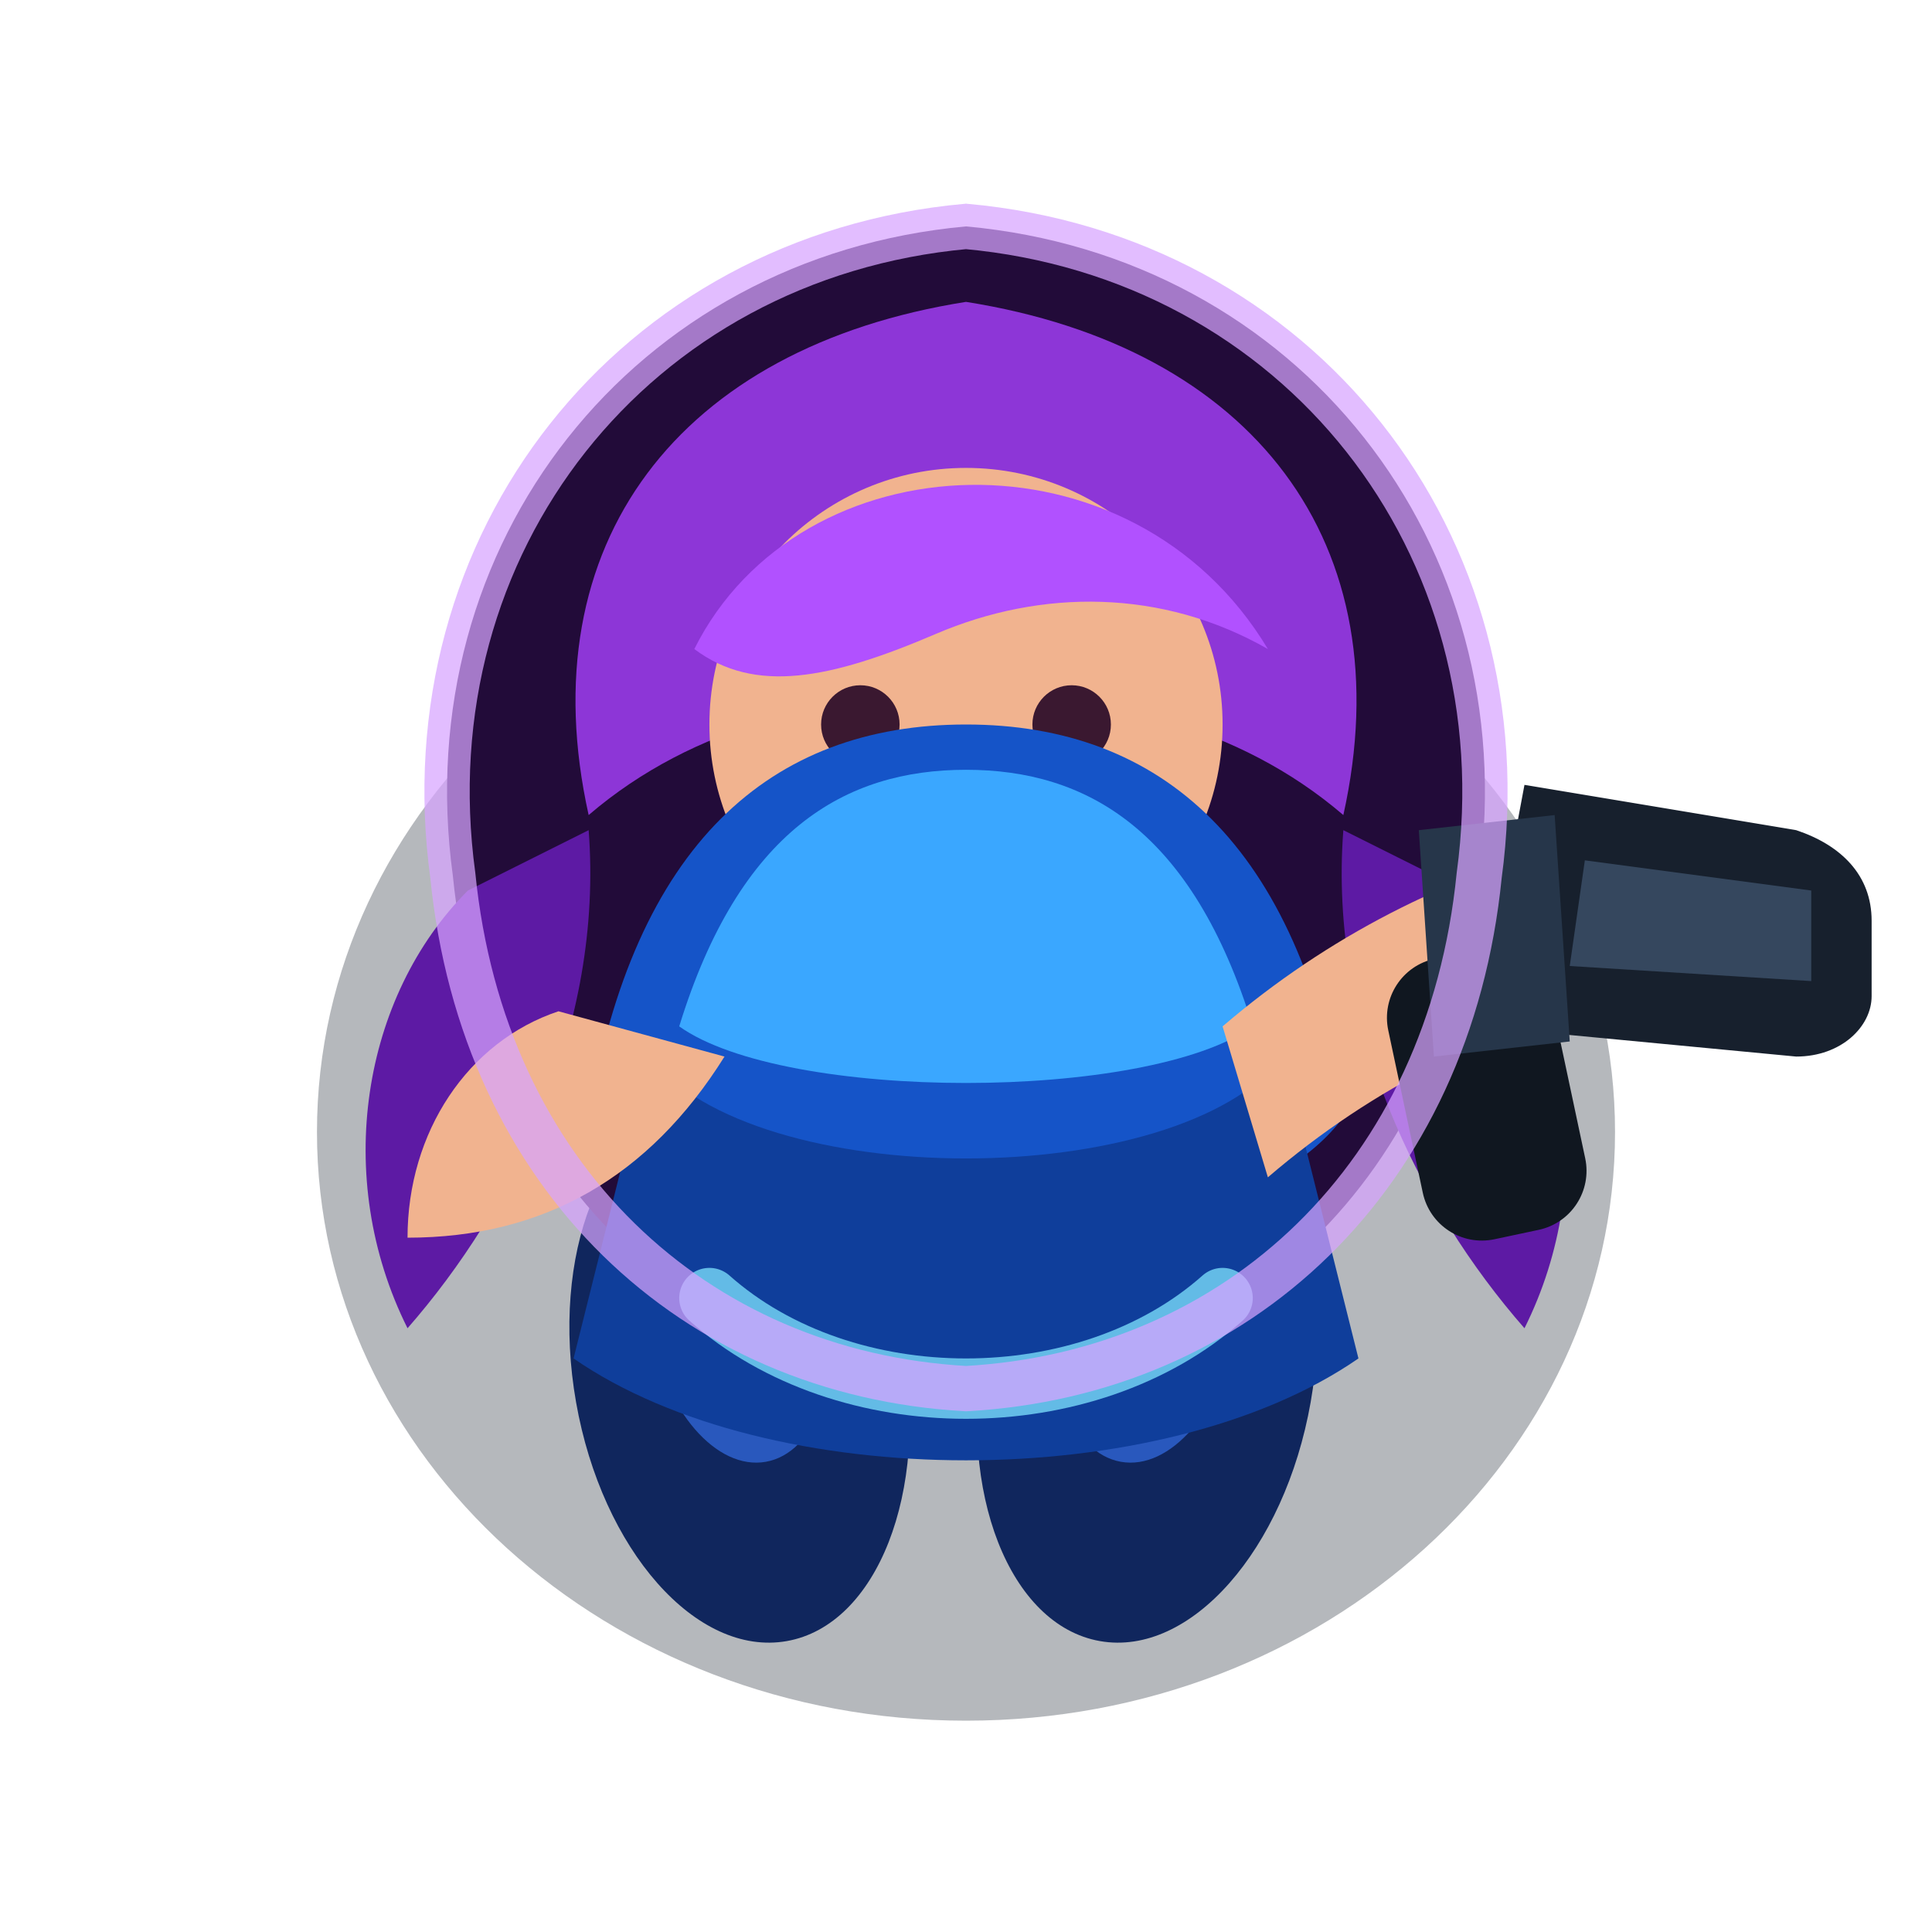
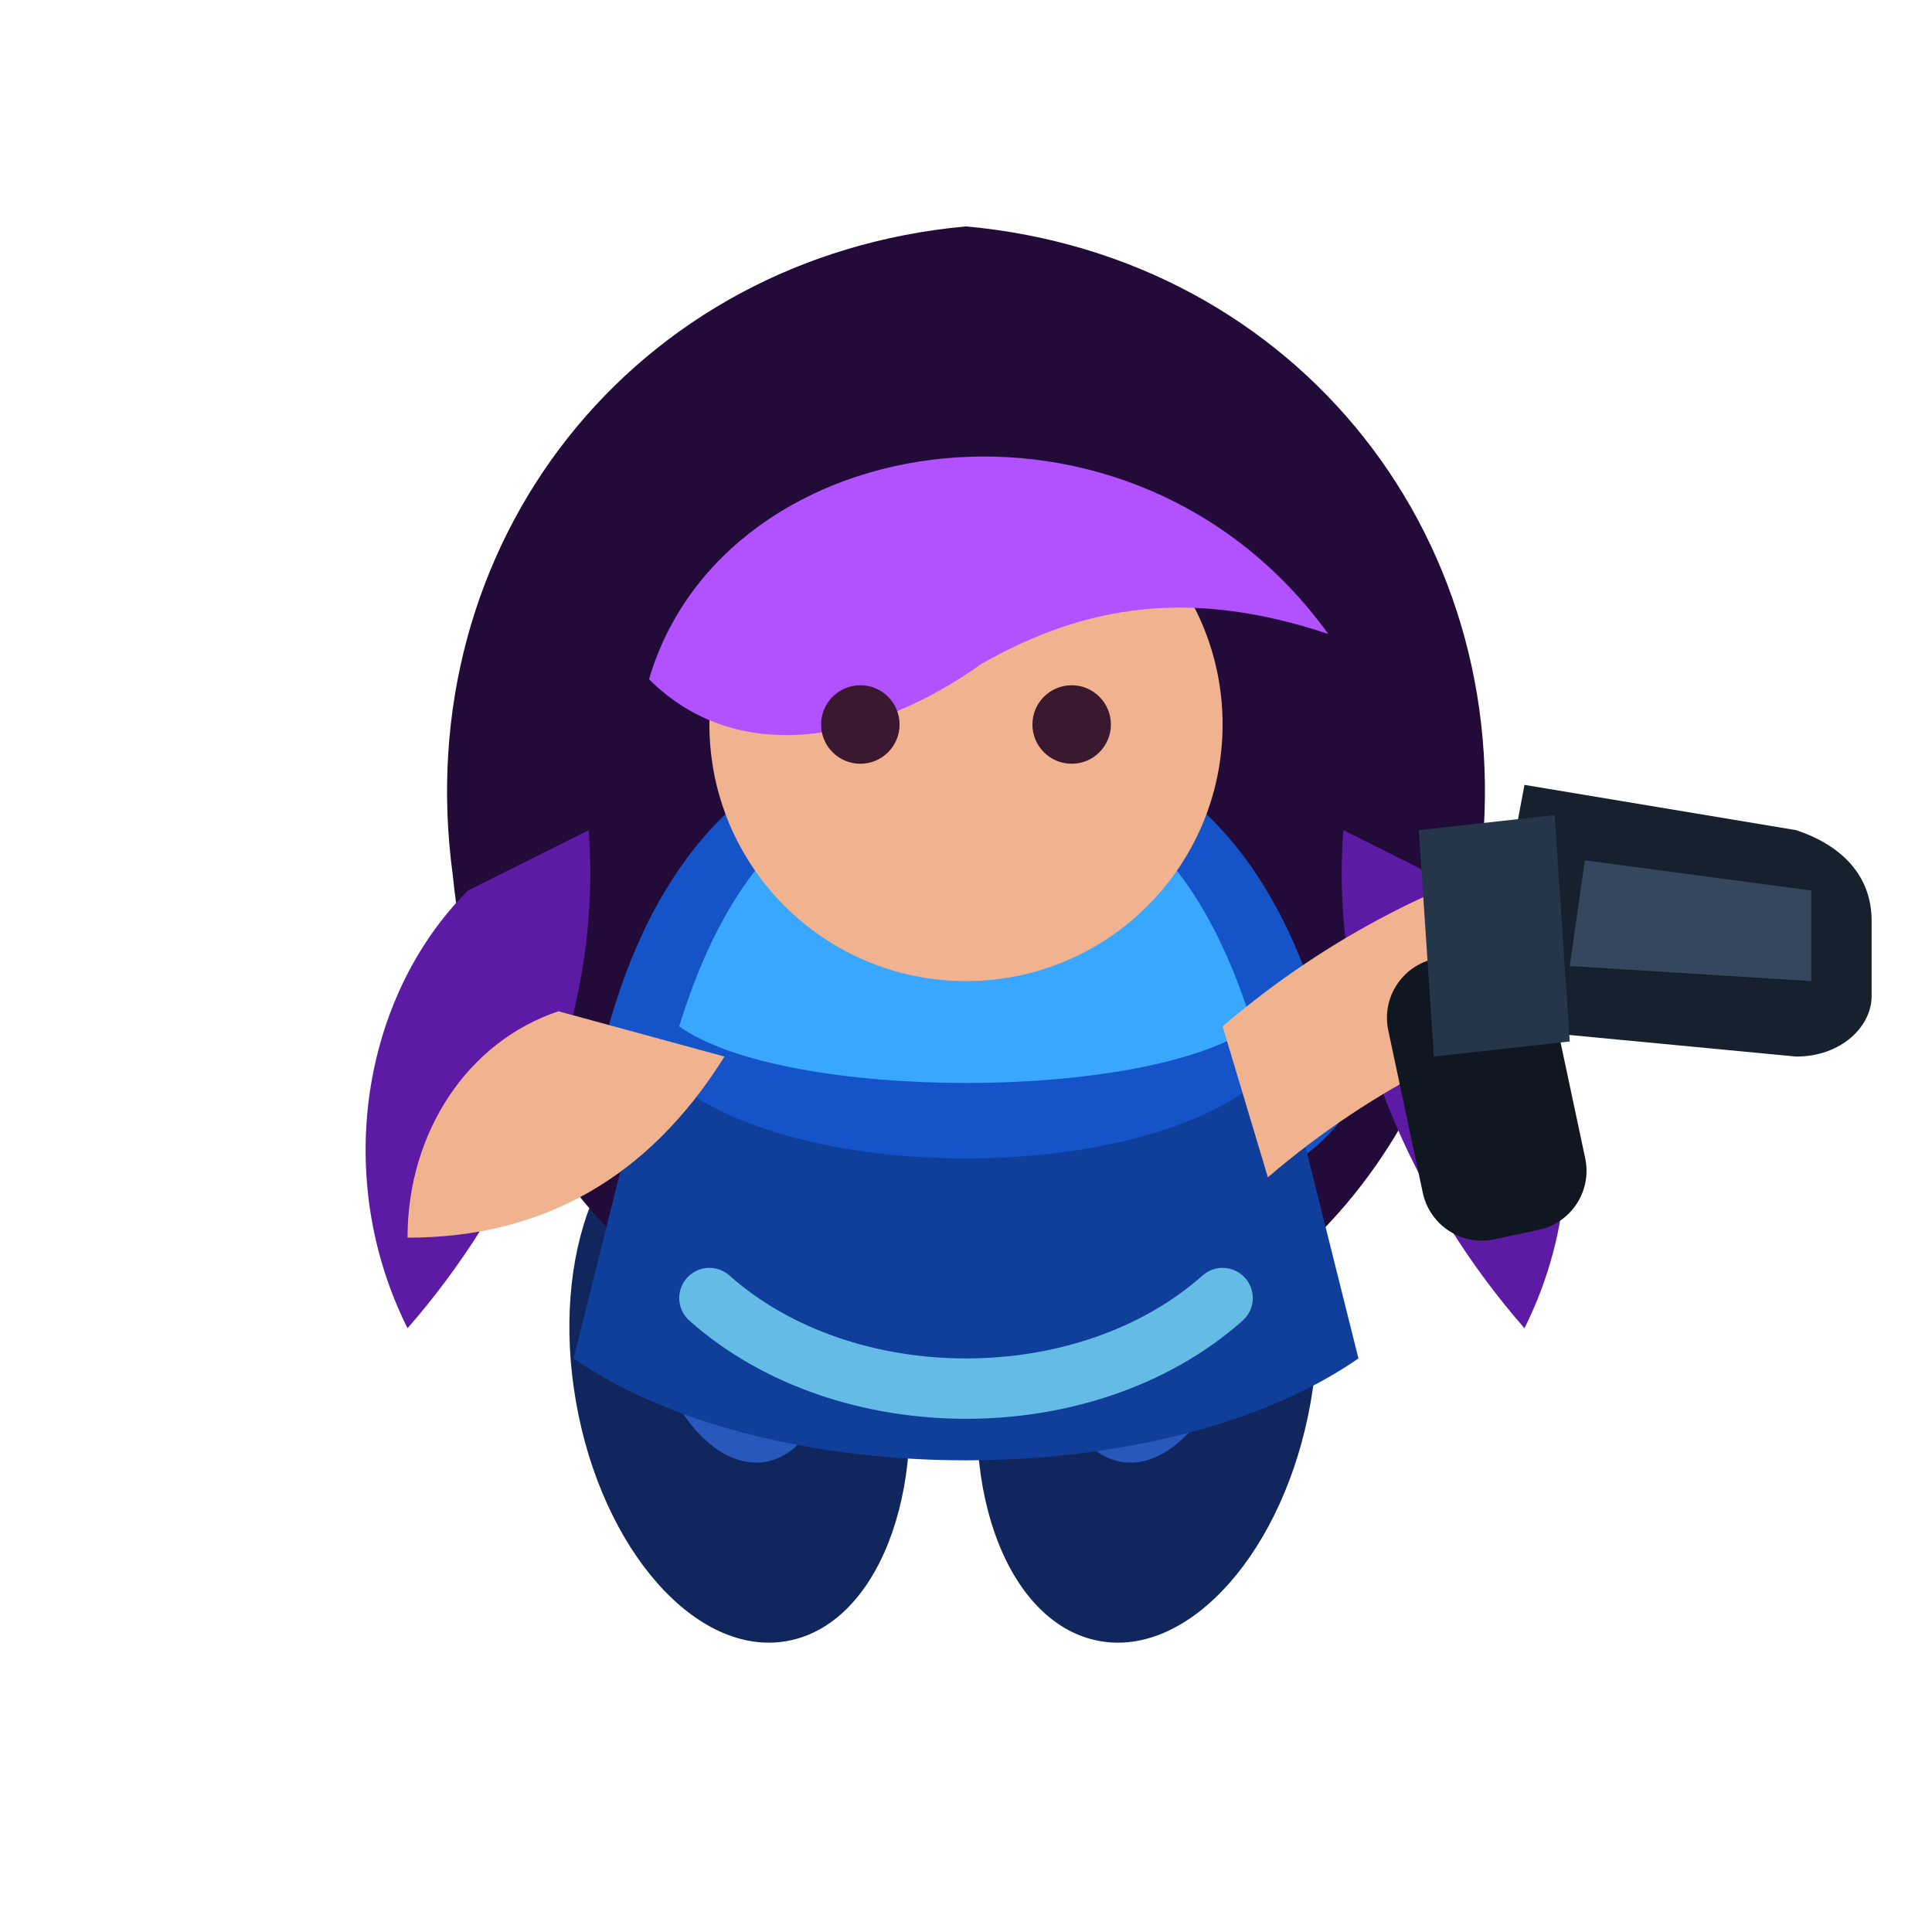
<svg xmlns="http://www.w3.org/2000/svg" viewBox="0 0 128 128">
-   <g id="ground_shadow">
-     <ellipse cx="64" cy="75" rx="43" ry="39" fill="#08111f" opacity="0.3" />
-   </g>
  <g id="bottom_half_feet">
    <ellipse id="left_foot" cx="49" cy="91" rx="11" ry="18" transform="rotate(-10 49 91)" fill="#10265d" />
    <ellipse id="right_foot" cx="76" cy="91" rx="11" ry="18" transform="rotate(10 76 91)" fill="#10265d" />
    <ellipse cx="49" cy="87" rx="6" ry="10" transform="rotate(-10 49 87)" fill="#2f67d8" opacity="0.78" />
    <ellipse cx="76" cy="87" rx="6" ry="10" transform="rotate(10 76 87)" fill="#2f67d8" opacity="0.78" />
  </g>
  <g id="top_half_body_and_gun">
    <path d="M30 58 C27 36 42 17 64 15 C86 17 101 36 98 58 C96 78 82 91 64 92 C46 91 32 78 30 58 Z" fill="#220b39" />
-     <path d="M39 54 C35 36 45 23 64 20 C83 23 93 36 89 54 C82 48 73 46 64 46 C55 46 46 48 39 54 Z" fill="#8d36d7" />
    <path d="M31 59 C24 66 22 78 27 88 C34 80 40 68 39 55 Z" fill="#5d1aa4" />
    <path d="M97 59 C104 66 106 78 101 88 C94 80 88 68 89 55 Z" fill="#5d1aa4" />
-     <circle cx="64" cy="48" r="17" fill="#f1b38f" />
-     <path d="M46 43 C53 29 75 28 84 43 C77 39 69 39 62 42 C55 45 50 46 46 43 Z" fill="#b151ff" />
-     <circle cx="57" cy="48" r="2.6" fill="#3a1830" />
-     <circle cx="71" cy="48" r="2.6" fill="#3a1830" />
-     <path d="M58 58 C62 61 67 61 71 58" fill="none" stroke="#8d3b59" stroke-width="2.5" stroke-linecap="round" />
    <path d="M39 74 C42 56 51 48 64 48 C77 48 86 56 89 74 C81 85 47 85 39 74 Z" fill="#1554c8" />
    <path d="M45 68 C49 55 56 51 64 51 C72 51 79 55 83 68 C76 73 52 73 45 68 Z" fill="#3aa7ff" />
    <path d="M43 70 C50 79 78 79 85 70 L90 90 C77 99 51 99 38 90 Z" fill="#0f3e9b" />
    <path d="M37 67 C31 69 27 75 27 82 C36 82 43 78 48 70 Z" fill="#f1b38f" />
    <path d="M81 68 C88 62 96 58 104 56 L108 66 C99 68 91 72 84 78 Z" fill="#f1b38f" />
    <path d="M101 52 L119 55 C122 56 124 58 124 61 L124 66 C124 68 122 70 119 70 L98 68 Z" fill="#17202d" />
    <path d="M105 57 L120 59 L120 65 L104 64 Z" fill="#35475e" />
    <rect x="93" y="63" width="11" height="19" rx="4" transform="rotate(-12 98.5 72.5)" fill="#101720" />
    <path d="M94 55 L103 54 L104 69 L95 70 Z" fill="#26364a" />
+     <circle cx="64" cy="48" r="17" fill="#f1b38f" />
+     <path id="forehead_bang" d="M43 45 C48 28 75 24 88 42 C79 39 72 40 65 44 C58 49 49 51 43 45 Z" fill="#b151ff" />
+     <circle cx="57" cy="48" r="2.6" fill="#3a1830" />
+     <circle cx="71" cy="48" r="2.6" fill="#3a1830" />
    <path d="M47 86 C56 94 72 94 81 86" fill="none" stroke="#7fe4ff" stroke-width="4" stroke-linecap="round" opacity="0.75" />
-     <path d="M30 58 C27 36 42 17 64 15 C86 17 101 36 98 58 C96 78 82 91 64 92 C46 91 32 78 30 58 Z" fill="none" stroke="#d7a4ff" stroke-width="3" opacity="0.72" />
  </g>
</svg>
